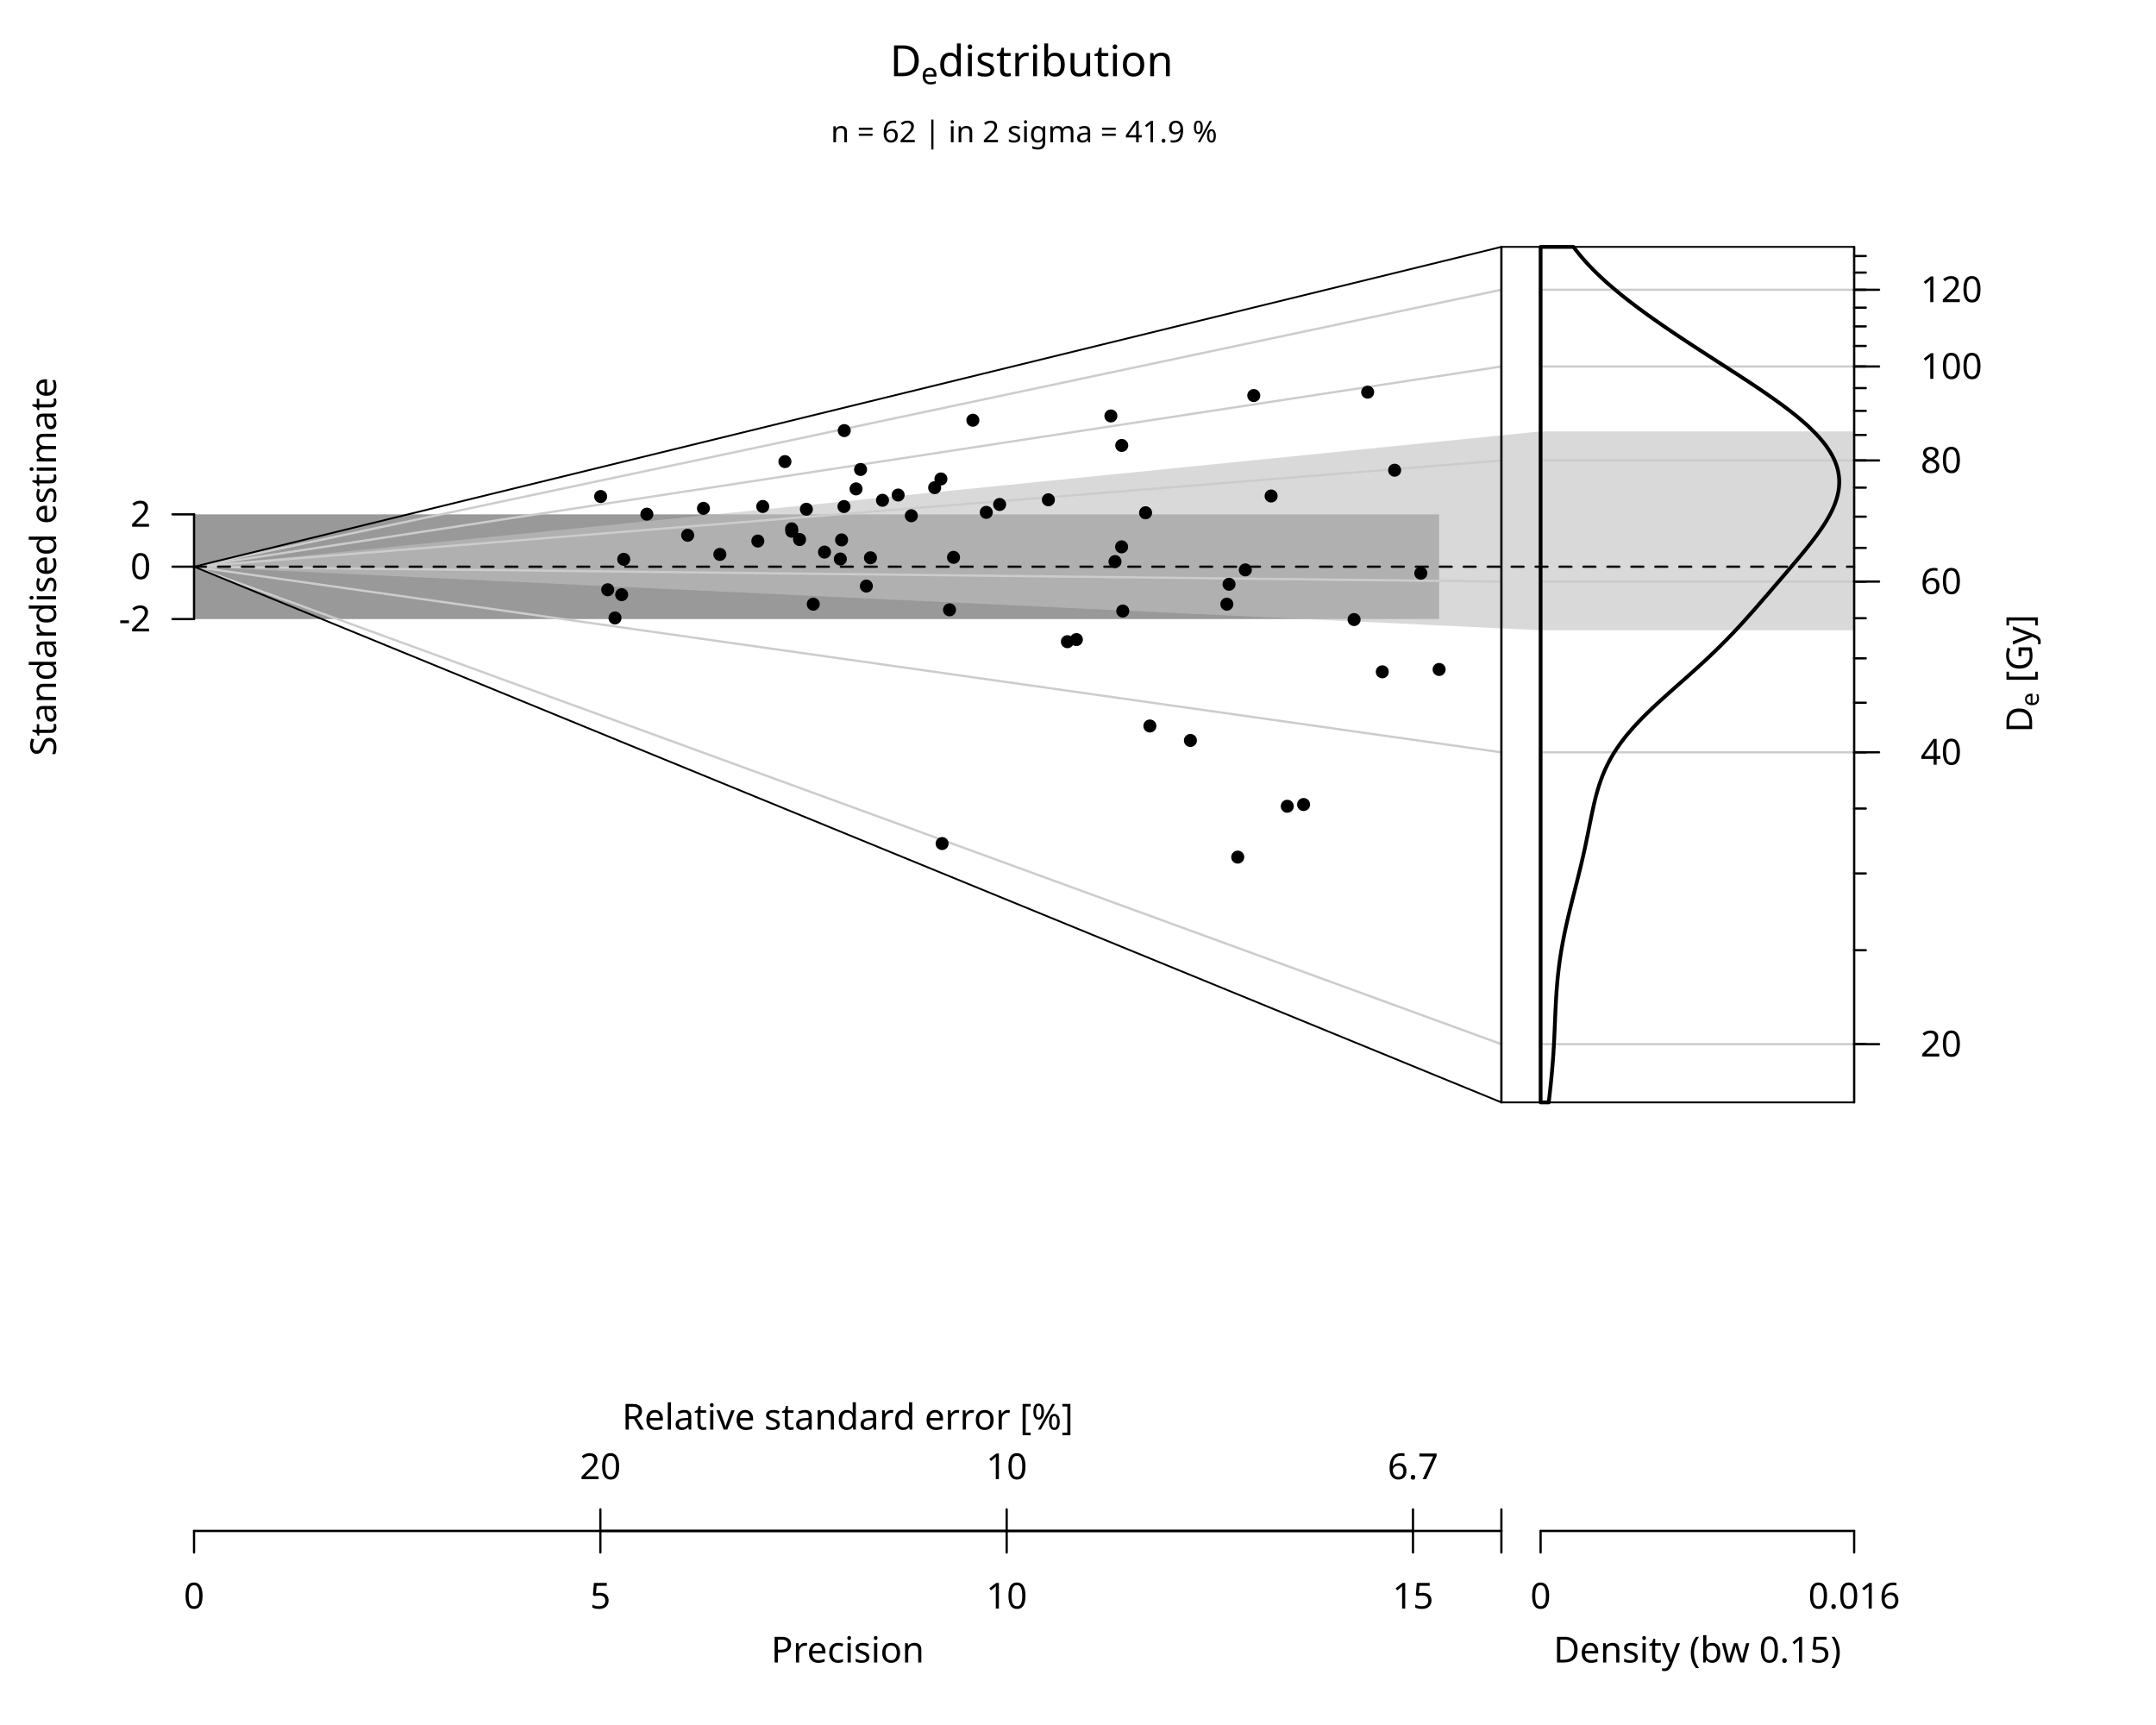
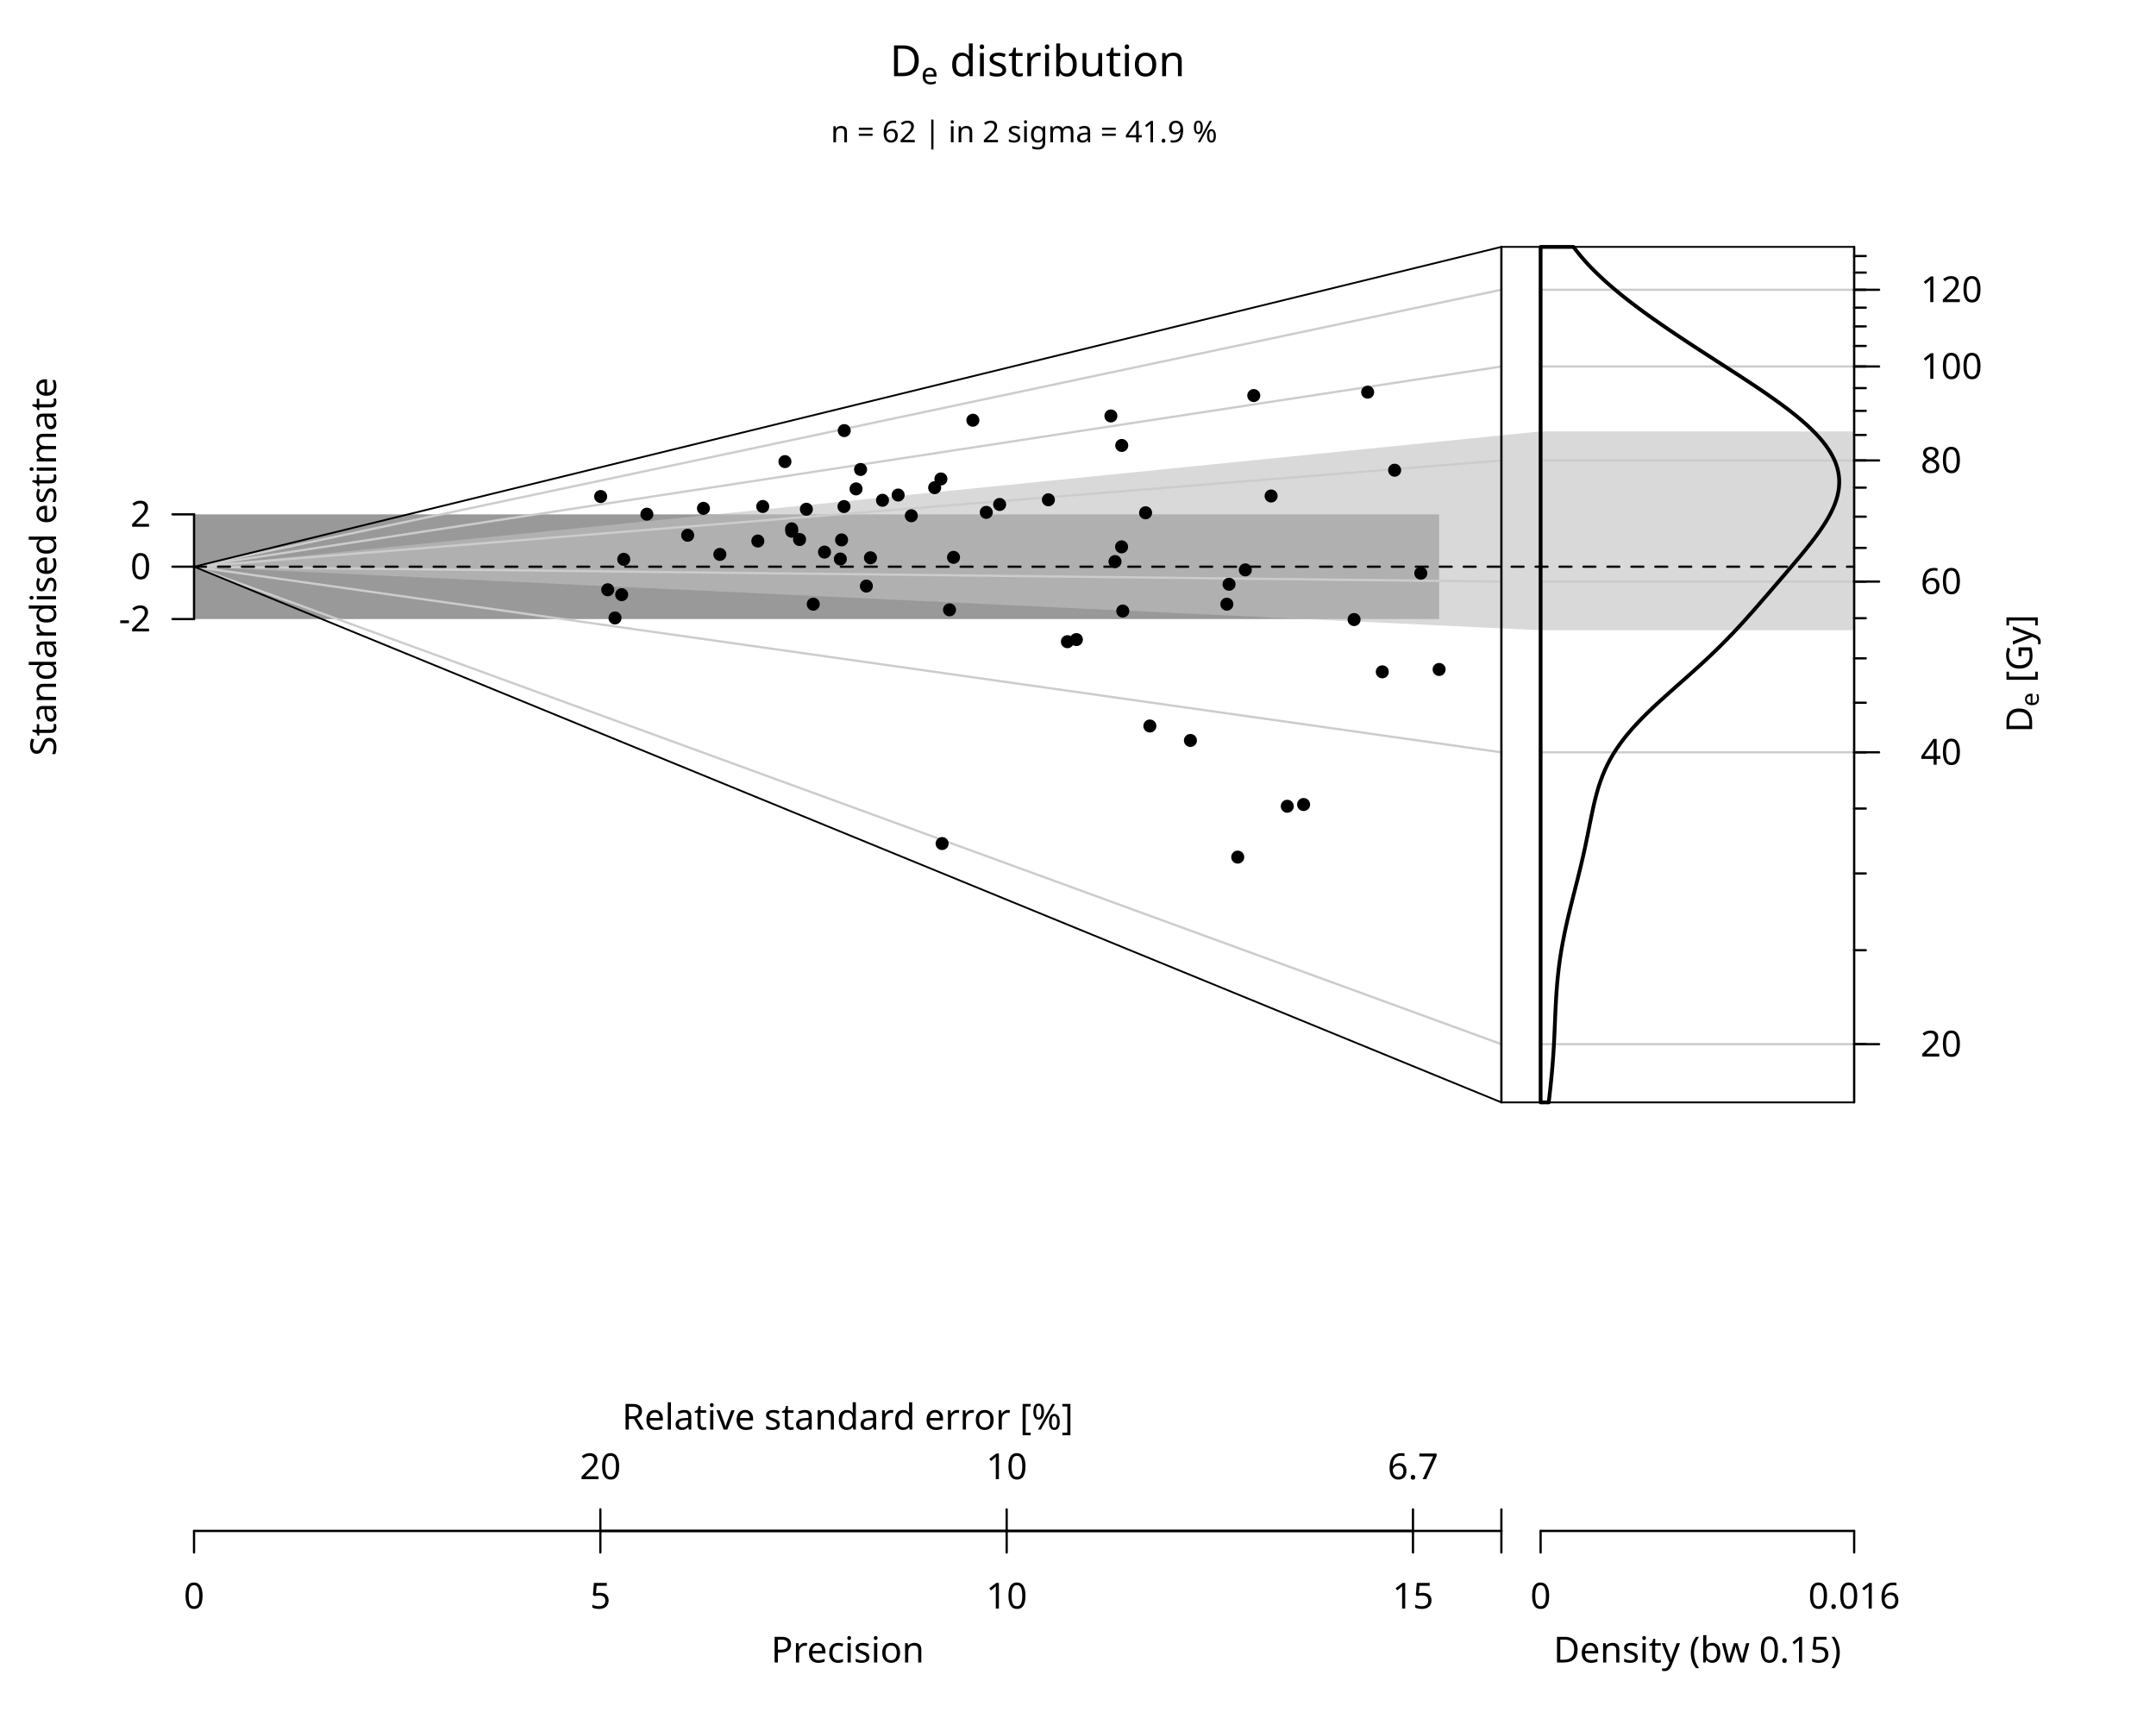
<svg xmlns="http://www.w3.org/2000/svg" class="svglite" data-engine-version="2.0" width="720.00pt" height="576.00pt" viewBox="0 0 720.00 576.00">
  <defs>
    <style type="text/css">
    .svglite line, .svglite polyline, .svglite polygon, .svglite path, .svglite rect, .svglite circle {
      fill: none;
      stroke: #000000;
      stroke-linecap: round;
      stroke-linejoin: round;
      stroke-miterlimit: 10.00;
    }
  </style>
  </defs>
  <rect width="100%" height="100%" style="stroke: none; fill: #FFFFFF;" />
  <defs>
    <clipPath id="cpMC4wMHw3MjAuMDB8MC4wMHw1NzYuMDA=">
      <rect x="0.00" y="0.00" width="720.00" height="576.00" />
    </clipPath>
  </defs>
  <g clip-path="url(#cpMC4wMHw3MjAuMDB8MC4wMHw1NzYuMDA=)">
    <text transform="translate(18.72,189.23) rotate(-90)" text-anchor="middle" style="font-size: 12.00px; font-family: sans;" textLength="119.42px" lengthAdjust="spacingAndGlyphs">Standardised estimate</text>
    <polygon points="64.80,206.71 64.80,171.75 480.60,171.75 480.60,206.71 " style="stroke-width: 0.75; stroke: none; fill: #999999;" />
    <polygon points="619.20,546.97 619.20,-24.35 1173.60,-24.35 1173.60,546.97 " style="stroke-width: 0.75; stroke: none; fill: #FFFFFF;" />
    <polygon points="64.80,189.23 501.39,145.37 514.49,144.06 619.20,144.06 619.20,210.44 514.49,210.44 501.39,209.82 " style="stroke-width: 0.75; stroke: none; fill: #BFBFBF; fill-opacity: 0.60;" />
    <polyline points="64.80,189.23 501.39,348.66 " style="stroke-width: 0.75; stroke: #CCCCCC;" />
    <polyline points="64.80,189.23 501.39,251.21 " style="stroke-width: 0.75; stroke: #CCCCCC;" />
    <polyline points="64.80,189.23 501.39,194.20 " style="stroke-width: 0.75; stroke: #CCCCCC;" />
    <polyline points="64.80,189.23 501.39,153.75 " style="stroke-width: 0.75; stroke: #CCCCCC;" />
    <polyline points="64.80,189.23 501.39,122.38 " style="stroke-width: 0.75; stroke: #CCCCCC;" />
    <polyline points="64.80,189.23 501.39,96.75 " style="stroke-width: 0.75; stroke: #CCCCCC;" />
    <polyline points="514.49,348.66 619.20,348.66 " style="stroke-width: 0.75; stroke: #CCCCCC;" />
    <polyline points="514.49,251.21 619.20,251.21 " style="stroke-width: 0.75; stroke: #CCCCCC;" />
    <polyline points="514.49,194.20 619.20,194.20 " style="stroke-width: 0.75; stroke: #CCCCCC;" />
    <polyline points="514.49,153.75 619.20,153.75 " style="stroke-width: 0.75; stroke: #CCCCCC;" />
    <polyline points="514.49,122.38 619.20,122.38 " style="stroke-width: 0.75; stroke: #CCCCCC;" />
    <polyline points="514.49,96.75 619.20,96.75 " style="stroke-width: 0.75; stroke: #CCCCCC;" />
    <polyline points="64.80,189.23 501.39,189.23 514.49,189.23 619.20,189.23 " style="stroke-width: 0.75; stroke-dasharray: 4.00,4.00;" />
    <text x="297.18" y="25.44" style="font-size: 14.40px; font-family: sans;" textLength="10.40px" lengthAdjust="spacingAndGlyphs">D</text>
    <text x="307.58" y="28.10" style="font-size: 10.08px; font-family: sans;" textLength="5.61px" lengthAdjust="spacingAndGlyphs">e</text>
-     <text x="313.19" y="25.44" style="font-size: 14.40px; font-family: sans;" textLength="73.64px" lengthAdjust="spacingAndGlyphs"> distribution</text>
+     <text x="313.19" y="25.44" style="font-size: 14.40px; font-family: sans;" textLength="4.00px" lengthAdjust="spacingAndGlyphs"> </text>
+     <text x="317.19" y="25.44" style="font-size: 14.40px; font-family: sans;" textLength="69.64px" lengthAdjust="spacingAndGlyphs">distribution</text>
    <line x1="64.80" y1="511.20" x2="471.87" y2="511.20" style="stroke-width: 0.75;" />
    <line x1="64.80" y1="511.20" x2="64.80" y2="518.40" style="stroke-width: 0.75;" />
    <line x1="200.49" y1="511.20" x2="200.49" y2="518.40" style="stroke-width: 0.75;" />
    <line x1="336.18" y1="511.20" x2="336.18" y2="518.40" style="stroke-width: 0.75;" />
    <line x1="471.87" y1="511.20" x2="471.87" y2="518.40" style="stroke-width: 0.75;" />
    <text x="64.80" y="537.12" text-anchor="middle" style="font-size: 12.00px; font-family: sans;" textLength="6.67px" lengthAdjust="spacingAndGlyphs">0</text>
    <text x="200.49" y="537.12" text-anchor="middle" style="font-size: 12.00px; font-family: sans;" textLength="6.67px" lengthAdjust="spacingAndGlyphs">5</text>
    <text x="336.18" y="537.12" text-anchor="middle" style="font-size: 12.00px; font-family: sans;" textLength="13.35px" lengthAdjust="spacingAndGlyphs">10</text>
    <text x="471.87" y="537.12" text-anchor="middle" style="font-size: 12.00px; font-family: sans;" textLength="13.35px" lengthAdjust="spacingAndGlyphs">15</text>
    <polyline points="471.87,511.20 501.39,511.20 " style="stroke-width: 0.75;" />
    <line x1="501.39" y1="511.20" x2="501.39" y2="518.40" style="stroke-width: 0.75;" />
    <line x1="501.39" y1="511.20" x2="501.39" y2="504.00" style="stroke-width: 0.75;" />
    <text x="283.09" y="555.12" text-anchor="middle" style="font-size: 12.00px; font-family: sans;" textLength="49.36px" lengthAdjust="spacingAndGlyphs">Precision</text>
    <text x="283.09" y="477.36" text-anchor="middle" style="font-size: 12.00px; font-family: sans;" textLength="142.74px" lengthAdjust="spacingAndGlyphs">Relative standard error [%]</text>
    <line x1="200.49" y1="511.20" x2="471.87" y2="511.20" style="stroke-width: 0.75;" />
    <line x1="200.49" y1="511.20" x2="200.49" y2="504.00" style="stroke-width: 0.75;" />
    <line x1="336.18" y1="511.20" x2="336.18" y2="504.00" style="stroke-width: 0.75;" />
    <line x1="471.87" y1="511.20" x2="471.87" y2="504.00" style="stroke-width: 0.75;" />
    <text x="200.49" y="493.92" text-anchor="middle" style="font-size: 12.00px; font-family: sans;" textLength="13.35px" lengthAdjust="spacingAndGlyphs">20</text>
    <text x="336.18" y="493.92" text-anchor="middle" style="font-size: 12.00px; font-family: sans;" textLength="13.35px" lengthAdjust="spacingAndGlyphs">10</text>
    <text x="471.87" y="493.92" text-anchor="middle" style="font-size: 12.00px; font-family: sans;" textLength="16.68px" lengthAdjust="spacingAndGlyphs">6.7</text>
    <line x1="64.80" y1="206.71" x2="64.80" y2="171.75" style="stroke-width: 0.75;" />
    <line x1="64.80" y1="206.71" x2="57.60" y2="206.71" style="stroke-width: 0.75;" />
    <line x1="64.80" y1="189.23" x2="57.60" y2="189.23" style="stroke-width: 0.75;" />
    <line x1="64.80" y1="171.75" x2="57.60" y2="171.75" style="stroke-width: 0.75;" />
    <text x="50.40" y="210.84" text-anchor="end" style="font-size: 12.00px; font-family: sans;" textLength="10.67px" lengthAdjust="spacingAndGlyphs">-2</text>
    <text x="50.40" y="193.36" text-anchor="end" style="font-size: 12.00px; font-family: sans;" textLength="6.67px" lengthAdjust="spacingAndGlyphs">0</text>
    <text x="50.40" y="175.88" text-anchor="end" style="font-size: 12.00px; font-family: sans;" textLength="6.67px" lengthAdjust="spacingAndGlyphs">2</text>
    <polyline points="619.20,348.66 623.08,348.66 " style="stroke-width: 0.75;" />
    <polyline points="619.20,317.29 623.08,317.29 " style="stroke-width: 0.75;" />
    <polyline points="619.20,291.65 623.08,291.65 " style="stroke-width: 0.75;" />
    <polyline points="619.20,269.98 623.08,269.98 " style="stroke-width: 0.75;" />
    <polyline points="619.20,251.21 623.08,251.21 " style="stroke-width: 0.75;" />
    <polyline points="619.20,234.65 623.08,234.65 " style="stroke-width: 0.75;" />
    <polyline points="619.20,219.83 623.08,219.83 " style="stroke-width: 0.75;" />
    <polyline points="619.20,206.43 623.08,206.43 " style="stroke-width: 0.75;" />
    <polyline points="619.20,194.20 623.08,194.20 " style="stroke-width: 0.75;" />
    <polyline points="619.20,182.95 623.08,182.95 " style="stroke-width: 0.75;" />
    <polyline points="619.20,172.53 623.08,172.53 " style="stroke-width: 0.75;" />
    <polyline points="619.20,162.83 623.08,162.83 " style="stroke-width: 0.75;" />
    <polyline points="619.20,153.75 623.08,153.75 " style="stroke-width: 0.75;" />
    <polyline points="619.20,145.23 623.08,145.23 " style="stroke-width: 0.75;" />
    <polyline points="619.20,137.19 623.08,137.19 " style="stroke-width: 0.75;" />
    <polyline points="619.20,129.59 623.08,129.59 " style="stroke-width: 0.75;" />
    <polyline points="619.20,122.38 623.08,122.38 " style="stroke-width: 0.75;" />
    <polyline points="619.20,115.52 623.08,115.52 " style="stroke-width: 0.75;" />
    <polyline points="619.20,108.98 623.08,108.98 " style="stroke-width: 0.75;" />
    <polyline points="619.20,102.73 623.08,102.73 " style="stroke-width: 0.75;" />
    <polyline points="619.20,96.75 623.08,96.75 " style="stroke-width: 0.75;" />
    <polyline points="619.20,91.01 623.08,91.01 " style="stroke-width: 0.75;" />
    <polyline points="619.20,85.49 623.08,85.49 " style="stroke-width: 0.75;" />
    <polyline points="619.20,348.66 627.52,348.66 " style="stroke-width: 0.75;" />
    <polyline points="619.20,251.21 627.52,251.21 " style="stroke-width: 0.75;" />
    <polyline points="619.20,194.20 627.52,194.20 " style="stroke-width: 0.75;" />
    <polyline points="619.20,153.75 627.52,153.75 " style="stroke-width: 0.75;" />
    <polyline points="619.20,122.38 627.52,122.38 " style="stroke-width: 0.75;" />
    <polyline points="619.20,96.75 627.52,96.75 " style="stroke-width: 0.75;" />
    <polyline points="501.39,368.10 501.39,82.44 " style="stroke-width: 0.75;" />
    <polyline points="619.20,368.10 619.20,82.44 " style="stroke-width: 0.75;" />
    <text x="641.38" y="352.79" style="font-size: 12.00px; font-family: sans;" textLength="13.35px" lengthAdjust="spacingAndGlyphs">20</text>
    <text x="641.38" y="255.34" style="font-size: 12.00px; font-family: sans;" textLength="13.35px" lengthAdjust="spacingAndGlyphs">40</text>
    <text x="641.38" y="198.33" style="font-size: 12.00px; font-family: sans;" textLength="13.35px" lengthAdjust="spacingAndGlyphs">60</text>
    <text x="641.38" y="157.89" style="font-size: 12.00px; font-family: sans;" textLength="13.35px" lengthAdjust="spacingAndGlyphs">80</text>
    <text x="641.38" y="126.51" style="font-size: 12.00px; font-family: sans;" textLength="20.02px" lengthAdjust="spacingAndGlyphs">100</text>
    <text x="641.38" y="100.88" style="font-size: 12.00px; font-family: sans;" textLength="20.02px" lengthAdjust="spacingAndGlyphs">120</text>
    <text transform="translate(678.63,244.61) rotate(-90)" style="font-size: 12.00px; font-family: sans;" textLength="8.67px" lengthAdjust="spacingAndGlyphs">D</text>
    <text transform="translate(680.85,235.94) rotate(-90)" style="font-size: 8.40px; font-family: sans;" textLength="4.67px" lengthAdjust="spacingAndGlyphs">e</text>
    <text transform="translate(678.63,231.27) rotate(-90)" style="font-size: 12.00px; font-family: sans;" textLength="3.33px" lengthAdjust="spacingAndGlyphs"> </text>
    <text transform="translate(678.63,227.94) rotate(-90)" style="font-size: 12.00px; font-family: sans;" textLength="22.01px" lengthAdjust="spacingAndGlyphs">[Gy]</text>
    <circle cx="314.62" cy="281.67" r="1.80" style="stroke-width: 0.75; fill: #000000;" />
    <circle cx="413.34" cy="286.20" r="1.80" style="stroke-width: 0.75; fill: #000000;" />
    <circle cx="429.89" cy="269.22" r="1.80" style="stroke-width: 0.75; fill: #000000;" />
    <circle cx="435.34" cy="268.64" r="1.80" style="stroke-width: 0.75; fill: #000000;" />
    <circle cx="397.54" cy="247.25" r="1.80" style="stroke-width: 0.75; fill: #000000;" />
    <circle cx="384.00" cy="242.42" r="1.80" style="stroke-width: 0.75; fill: #000000;" />
    <circle cx="205.38" cy="206.35" r="1.80" style="stroke-width: 0.75; fill: #000000;" />
    <circle cx="461.62" cy="224.33" r="1.80" style="stroke-width: 0.75; fill: #000000;" />
    <circle cx="356.46" cy="214.27" r="1.80" style="stroke-width: 0.75; fill: #000000;" />
    <circle cx="359.46" cy="213.56" r="1.80" style="stroke-width: 0.75; fill: #000000;" />
    <circle cx="480.60" cy="223.54" r="1.80" style="stroke-width: 0.75; fill: #000000;" />
    <circle cx="207.61" cy="198.57" r="1.80" style="stroke-width: 0.75; fill: #000000;" />
    <circle cx="271.59" cy="201.74" r="1.80" style="stroke-width: 0.75; fill: #000000;" />
    <circle cx="317.09" cy="203.63" r="1.80" style="stroke-width: 0.75; fill: #000000;" />
    <circle cx="202.95" cy="196.93" r="1.80" style="stroke-width: 0.75; fill: #000000;" />
    <circle cx="374.95" cy="204.03" r="1.80" style="stroke-width: 0.75; fill: #000000;" />
    <circle cx="452.20" cy="206.88" r="1.80" style="stroke-width: 0.75; fill: #000000;" />
    <circle cx="409.71" cy="201.74" r="1.80" style="stroke-width: 0.75; fill: #000000;" />
    <circle cx="289.33" cy="195.70" r="1.80" style="stroke-width: 0.75; fill: #000000;" />
    <circle cx="410.44" cy="195.09" r="1.80" style="stroke-width: 0.75; fill: #000000;" />
    <circle cx="474.48" cy="191.41" r="1.80" style="stroke-width: 0.75; fill: #000000;" />
    <circle cx="415.88" cy="190.29" r="1.80" style="stroke-width: 0.75; fill: #000000;" />
    <circle cx="372.36" cy="187.52" r="1.80" style="stroke-width: 0.75; fill: #000000;" />
    <circle cx="280.63" cy="186.66" r="1.80" style="stroke-width: 0.75; fill: #000000;" />
    <circle cx="318.43" cy="186.11" r="1.80" style="stroke-width: 0.75; fill: #000000;" />
    <circle cx="290.69" cy="186.25" r="1.80" style="stroke-width: 0.75; fill: #000000;" />
    <circle cx="208.30" cy="186.76" r="1.80" style="stroke-width: 0.75; fill: #000000;" />
    <circle cx="374.56" cy="182.60" r="1.80" style="stroke-width: 0.75; fill: #000000;" />
    <circle cx="275.35" cy="184.35" r="1.80" style="stroke-width: 0.75; fill: #000000;" />
    <circle cx="240.40" cy="185.12" r="1.80" style="stroke-width: 0.75; fill: #000000;" />
    <circle cx="281.05" cy="180.28" r="1.80" style="stroke-width: 0.75; fill: #000000;" />
    <circle cx="267.02" cy="180.15" r="1.80" style="stroke-width: 0.75; fill: #000000;" />
    <circle cx="253.08" cy="180.66" r="1.80" style="stroke-width: 0.75; fill: #000000;" />
    <circle cx="382.57" cy="171.22" r="1.80" style="stroke-width: 0.75; fill: #000000;" />
    <circle cx="264.41" cy="177.39" r="1.80" style="stroke-width: 0.75; fill: #000000;" />
    <circle cx="264.37" cy="176.59" r="1.80" style="stroke-width: 0.75; fill: #000000;" />
    <circle cx="229.65" cy="178.73" r="1.80" style="stroke-width: 0.75; fill: #000000;" />
    <circle cx="424.49" cy="165.62" r="1.80" style="stroke-width: 0.75; fill: #000000;" />
    <circle cx="329.37" cy="171.08" r="1.80" style="stroke-width: 0.75; fill: #000000;" />
    <circle cx="304.34" cy="172.21" r="1.80" style="stroke-width: 0.75; fill: #000000;" />
    <circle cx="333.83" cy="168.45" r="1.80" style="stroke-width: 0.75; fill: #000000;" />
    <circle cx="350.11" cy="166.89" r="1.80" style="stroke-width: 0.75; fill: #000000;" />
    <circle cx="465.74" cy="157.01" r="1.80" style="stroke-width: 0.75; fill: #000000;" />
    <circle cx="281.85" cy="169.14" r="1.80" style="stroke-width: 0.75; fill: #000000;" />
    <circle cx="269.29" cy="170.04" r="1.80" style="stroke-width: 0.75; fill: #000000;" />
    <circle cx="294.71" cy="167.05" r="1.80" style="stroke-width: 0.75; fill: #000000;" />
    <circle cx="299.94" cy="165.30" r="1.80" style="stroke-width: 0.75; fill: #000000;" />
    <circle cx="254.72" cy="169.12" r="1.80" style="stroke-width: 0.75; fill: #000000;" />
    <circle cx="312.13" cy="162.84" r="1.80" style="stroke-width: 0.75; fill: #000000;" />
    <circle cx="234.92" cy="169.75" r="1.80" style="stroke-width: 0.75; fill: #000000;" />
    <circle cx="216.02" cy="171.69" r="1.80" style="stroke-width: 0.75; fill: #000000;" />
    <circle cx="314.22" cy="159.93" r="1.80" style="stroke-width: 0.75; fill: #000000;" />
    <circle cx="285.88" cy="163.25" r="1.80" style="stroke-width: 0.75; fill: #000000;" />
    <circle cx="374.61" cy="148.74" r="1.80" style="stroke-width: 0.75; fill: #000000;" />
    <circle cx="287.39" cy="156.76" r="1.80" style="stroke-width: 0.75; fill: #000000;" />
    <circle cx="456.73" cy="130.95" r="1.80" style="stroke-width: 0.75; fill: #000000;" />
    <circle cx="418.70" cy="132.08" r="1.80" style="stroke-width: 0.75; fill: #000000;" />
    <circle cx="370.98" cy="138.89" r="1.80" style="stroke-width: 0.75; fill: #000000;" />
    <circle cx="200.59" cy="165.79" r="1.80" style="stroke-width: 0.75; fill: #000000;" />
    <circle cx="262.13" cy="154.14" r="1.80" style="stroke-width: 0.75; fill: #000000;" />
    <circle cx="324.89" cy="140.32" r="1.80" style="stroke-width: 0.75; fill: #000000;" />
    <circle cx="281.94" cy="143.78" r="1.80" style="stroke-width: 0.75; fill: #000000;" />
    <polygon points="514.49,368.10 517.21,368.10 517.27,367.54 517.33,366.98 517.40,366.42 517.46,365.87 517.52,365.31 517.58,364.75 517.65,364.19 517.71,363.63 517.77,363.07 517.83,362.51 517.88,361.95 517.94,361.39 518.00,360.83 518.05,360.27 518.11,359.72 518.16,359.16 518.21,358.60 518.27,358.04 518.32,357.48 518.36,356.92 518.41,356.36 518.46,355.80 518.50,355.24 518.55,354.68 518.59,354.13 518.63,353.57 518.67,353.01 518.71,352.45 518.75,351.89 518.78,351.33 518.82,350.77 518.85,350.21 518.89,349.65 518.92,349.09 518.95,348.54 518.98,347.98 519.01,347.42 519.04,346.86 519.06,346.30 519.09,345.74 519.11,345.18 519.14,344.62 519.16,344.06 519.19,343.50 519.21,342.94 519.24,342.39 519.26,341.83 519.28,341.27 519.31,340.71 519.33,340.15 519.35,339.59 519.38,339.03 519.40,338.47 519.43,337.91 519.45,337.35 519.48,336.80 519.51,336.24 519.54,335.68 519.57,335.12 519.60,334.56 519.63,334.00 519.66,333.44 519.69,332.88 519.73,332.32 519.77,331.76 519.80,331.21 519.84,330.65 519.89,330.09 519.93,329.53 519.97,328.97 520.02,328.41 520.07,327.85 520.12,327.29 520.18,326.73 520.23,326.17 520.29,325.62 520.35,325.06 520.41,324.50 520.48,323.94 520.54,323.38 520.61,322.82 520.68,322.26 520.76,321.70 520.83,321.14 520.91,320.58 520.99,320.02 521.08,319.47 521.16,318.91 521.25,318.35 521.34,317.79 521.43,317.23 521.53,316.67 521.63,316.11 521.73,315.55 521.83,314.99 521.93,314.43 522.04,313.88 522.15,313.32 522.26,312.76 522.37,312.20 522.48,311.64 522.60,311.08 522.72,310.52 522.84,309.96 522.96,309.40 523.08,308.84 523.21,308.29 523.33,307.73 523.46,307.17 523.59,306.61 523.72,306.05 523.85,305.49 523.99,304.93 524.12,304.37 524.26,303.81 524.40,303.25 524.53,302.69 524.67,302.14 524.81,301.58 524.95,301.02 525.09,300.46 525.23,299.90 525.37,299.34 525.51,298.78 525.66,298.22 525.80,297.66 525.94,297.10 526.08,296.55 526.22,295.99 526.36,295.43 526.51,294.87 526.65,294.31 526.79,293.75 526.93,293.19 527.07,292.63 527.20,292.07 527.34,291.51 527.48,290.96 527.62,290.40 527.75,289.84 527.89,289.28 528.02,288.72 528.15,288.16 528.28,287.60 528.41,287.04 528.54,286.48 528.67,285.92 528.79,285.36 528.92,284.81 529.04,284.25 529.17,283.69 529.29,283.13 529.41,282.57 529.53,282.01 529.64,281.45 529.76,280.89 529.88,280.33 529.99,279.77 530.11,279.22 530.22,278.66 530.33,278.10 530.44,277.54 530.56,276.98 530.67,276.42 530.78,275.86 530.89,275.30 531.00,274.74 531.12,274.18 531.23,273.63 531.34,273.07 531.46,272.51 531.57,271.95 531.69,271.39 531.81,270.83 531.93,270.27 532.05,269.71 532.17,269.15 532.30,268.59 532.43,268.04 532.56,267.48 532.70,266.92 532.84,266.36 532.99,265.80 533.14,265.24 533.29,264.68 533.45,264.12 533.61,263.56 533.78,263.00 533.95,262.44 534.14,261.89 534.32,261.33 534.52,260.77 534.72,260.21 534.93,259.65 535.14,259.09 535.36,258.53 535.60,257.97 535.84,257.41 536.08,256.85 536.34,256.30 536.61,255.74 536.88,255.18 537.17,254.62 537.46,254.06 537.77,253.50 538.08,252.94 538.40,252.38 538.74,251.82 539.08,251.26 539.44,250.71 539.80,250.15 540.18,249.59 540.56,249.03 540.96,248.47 541.37,247.91 541.79,247.35 542.21,246.79 542.65,246.23 543.10,245.67 543.56,245.11 544.03,244.56 544.51,244.00 544.99,243.44 545.49,242.88 546.00,242.32 546.52,241.76 547.04,241.20 547.58,240.64 548.12,240.08 548.67,239.52 549.22,238.97 549.79,238.41 550.36,237.85 550.94,237.29 551.52,236.73 552.11,236.17 552.71,235.61 553.31,235.05 553.92,234.49 554.53,233.93 555.14,233.38 555.76,232.82 556.38,232.26 557.01,231.70 557.63,231.14 558.26,230.58 558.89,230.02 559.52,229.46 560.15,228.90 560.78,228.34 561.41,227.78 562.04,227.23 562.68,226.67 563.30,226.11 563.93,225.55 564.56,224.99 565.18,224.43 565.80,223.87 566.42,223.31 567.04,222.75 567.65,222.19 568.26,221.64 568.87,221.08 569.47,220.52 570.07,219.96 570.67,219.40 571.26,218.84 571.84,218.28 572.43,217.72 573.01,217.16 573.58,216.60 574.15,216.05 574.71,215.49 575.27,214.93 575.83,214.37 576.38,213.81 576.93,213.25 577.47,212.69 578.01,212.13 578.55,211.57 579.08,211.01 579.60,210.45 580.13,209.90 580.65,209.34 581.16,208.78 581.68,208.22 582.19,207.66 582.69,207.10 583.20,206.54 583.70,205.98 584.20,205.42 584.70,204.86 585.19,204.31 585.69,203.75 586.18,203.19 586.67,202.63 587.16,202.07 587.64,201.51 588.13,200.95 588.62,200.39 589.10,199.83 589.58,199.27 590.07,198.72 590.55,198.16 591.03,197.60 591.51,197.04 592.00,196.48 592.48,195.92 592.96,195.36 593.44,194.80 593.92,194.24 594.40,193.68 594.88,193.13 595.36,192.57 595.84,192.01 596.32,191.45 596.80,190.89 597.28,190.33 597.75,189.77 598.23,189.21 598.70,188.65 599.18,188.09 599.65,187.53 600.12,186.98 600.59,186.42 601.06,185.86 601.52,185.30 601.98,184.74 602.44,184.18 602.90,183.62 603.35,183.06 603.80,182.50 604.24,181.94 604.68,181.39 605.11,180.83 605.54,180.27 605.97,179.71 606.38,179.15 606.80,178.59 607.20,178.03 607.60,177.47 607.99,176.91 608.37,176.35 608.74,175.80 609.11,175.24 609.46,174.68 609.81,174.12 610.14,173.56 610.47,173.00 610.79,172.44 611.09,171.88 611.38,171.32 611.66,170.76 611.93,170.20 612.18,169.65 612.42,169.09 612.65,168.53 612.87,167.97 613.06,167.41 613.25,166.85 613.42,166.29 613.57,165.73 613.71,165.17 613.83,164.61 613.94,164.06 614.03,163.50 614.10,162.94 614.15,162.38 614.19,161.82 614.21,161.26 614.21,160.70 614.20,160.14 614.16,159.58 614.11,159.02 614.03,158.47 613.94,157.91 613.84,157.35 613.70,156.79 613.56,156.23 613.39,155.67 613.20,155.11 613.00,154.55 612.77,153.99 612.52,153.43 612.26,152.87 611.97,152.32 611.67,151.76 611.35,151.20 611.01,150.64 610.65,150.08 610.27,149.52 609.88,148.96 609.47,148.40 609.03,147.84 608.58,147.28 608.11,146.73 607.63,146.17 607.13,145.61 606.61,145.05 606.07,144.49 605.52,143.93 604.95,143.37 604.37,142.81 603.78,142.25 603.16,141.69 602.54,141.14 601.90,140.58 601.24,140.02 600.58,139.46 599.90,138.90 599.20,138.34 598.50,137.78 597.79,137.22 597.06,136.66 596.33,136.10 595.58,135.55 594.82,134.99 594.06,134.43 593.28,133.87 592.50,133.31 591.71,132.75 590.91,132.19 590.11,131.63 589.30,131.07 588.48,130.51 587.66,129.95 586.83,129.40 586.00,128.84 585.16,128.28 584.31,127.72 583.47,127.16 582.62,126.60 581.76,126.04 580.91,125.48 580.05,124.92 579.19,124.36 578.32,123.81 577.46,123.25 576.59,122.69 575.73,122.13 574.86,121.57 573.99,121.01 573.12,120.45 572.26,119.89 571.39,119.33 570.52,118.77 569.66,118.22 568.80,117.66 567.93,117.10 567.07,116.54 566.22,115.98 565.36,115.42 564.50,114.86 563.65,114.30 562.80,113.74 561.96,113.18 561.12,112.62 560.28,112.07 559.44,111.51 558.61,110.95 557.78,110.39 556.96,109.83 556.14,109.27 555.33,108.71 554.52,108.15 553.71,107.59 552.92,107.03 552.12,106.48 551.34,105.92 550.55,105.36 549.78,104.80 549.01,104.24 548.24,103.68 547.49,103.12 546.74,102.56 545.99,102.00 545.26,101.44 544.53,100.89 543.80,100.33 543.09,99.77 542.38,99.21 541.68,98.65 540.99,98.09 540.31,97.53 539.64,96.97 538.97,96.41 538.32,95.85 537.67,95.29 537.03,94.74 536.40,94.18 535.78,93.62 535.17,93.06 534.57,92.50 533.98,91.94 533.39,91.38 532.82,90.82 532.26,90.26 531.71,89.70 531.17,89.15 530.64,88.59 530.11,88.03 529.60,87.47 529.10,86.91 528.61,86.35 528.13,85.79 527.66,85.23 527.20,84.67 526.75,84.11 526.31,83.56 525.89,83.00 525.47,82.44 514.49,82.44 " style="stroke-width: 1.27; fill: none;" />
    <line x1="514.49" y1="511.20" x2="619.20" y2="511.20" style="stroke-width: 0.75;" />
    <line x1="514.49" y1="511.20" x2="514.49" y2="518.40" style="stroke-width: 0.75;" />
    <line x1="619.20" y1="511.20" x2="619.20" y2="518.40" style="stroke-width: 0.75;" />
    <text x="514.49" y="537.12" text-anchor="middle" style="font-size: 12.00px; font-family: sans;" textLength="6.67px" lengthAdjust="spacingAndGlyphs">0</text>
    <text x="619.20" y="537.12" text-anchor="middle" style="font-size: 12.00px; font-family: sans;" textLength="30.03px" lengthAdjust="spacingAndGlyphs">0.016</text>
    <text x="566.84" y="555.12" text-anchor="middle" style="font-size: 12.00px; font-family: sans;" textLength="93.38px" lengthAdjust="spacingAndGlyphs">Density (bw 0.15)</text>
    <polyline points="514.49,368.10 514.49,82.44 " style="stroke-width: 0.75;" />
    <polygon points="64.80,189.23 501.39,82.44 619.20,82.44 619.20,368.10 501.39,368.10 " style="stroke-width: 0.60; fill: none;" />
    <text x="342.00" y="47.52" text-anchor="middle" style="font-size: 10.00px; font-family: sans;" textLength="124.36px" lengthAdjust="spacingAndGlyphs">n = 62 | in 2 sigma = 41.9 %</text>
  </g>
</svg>
